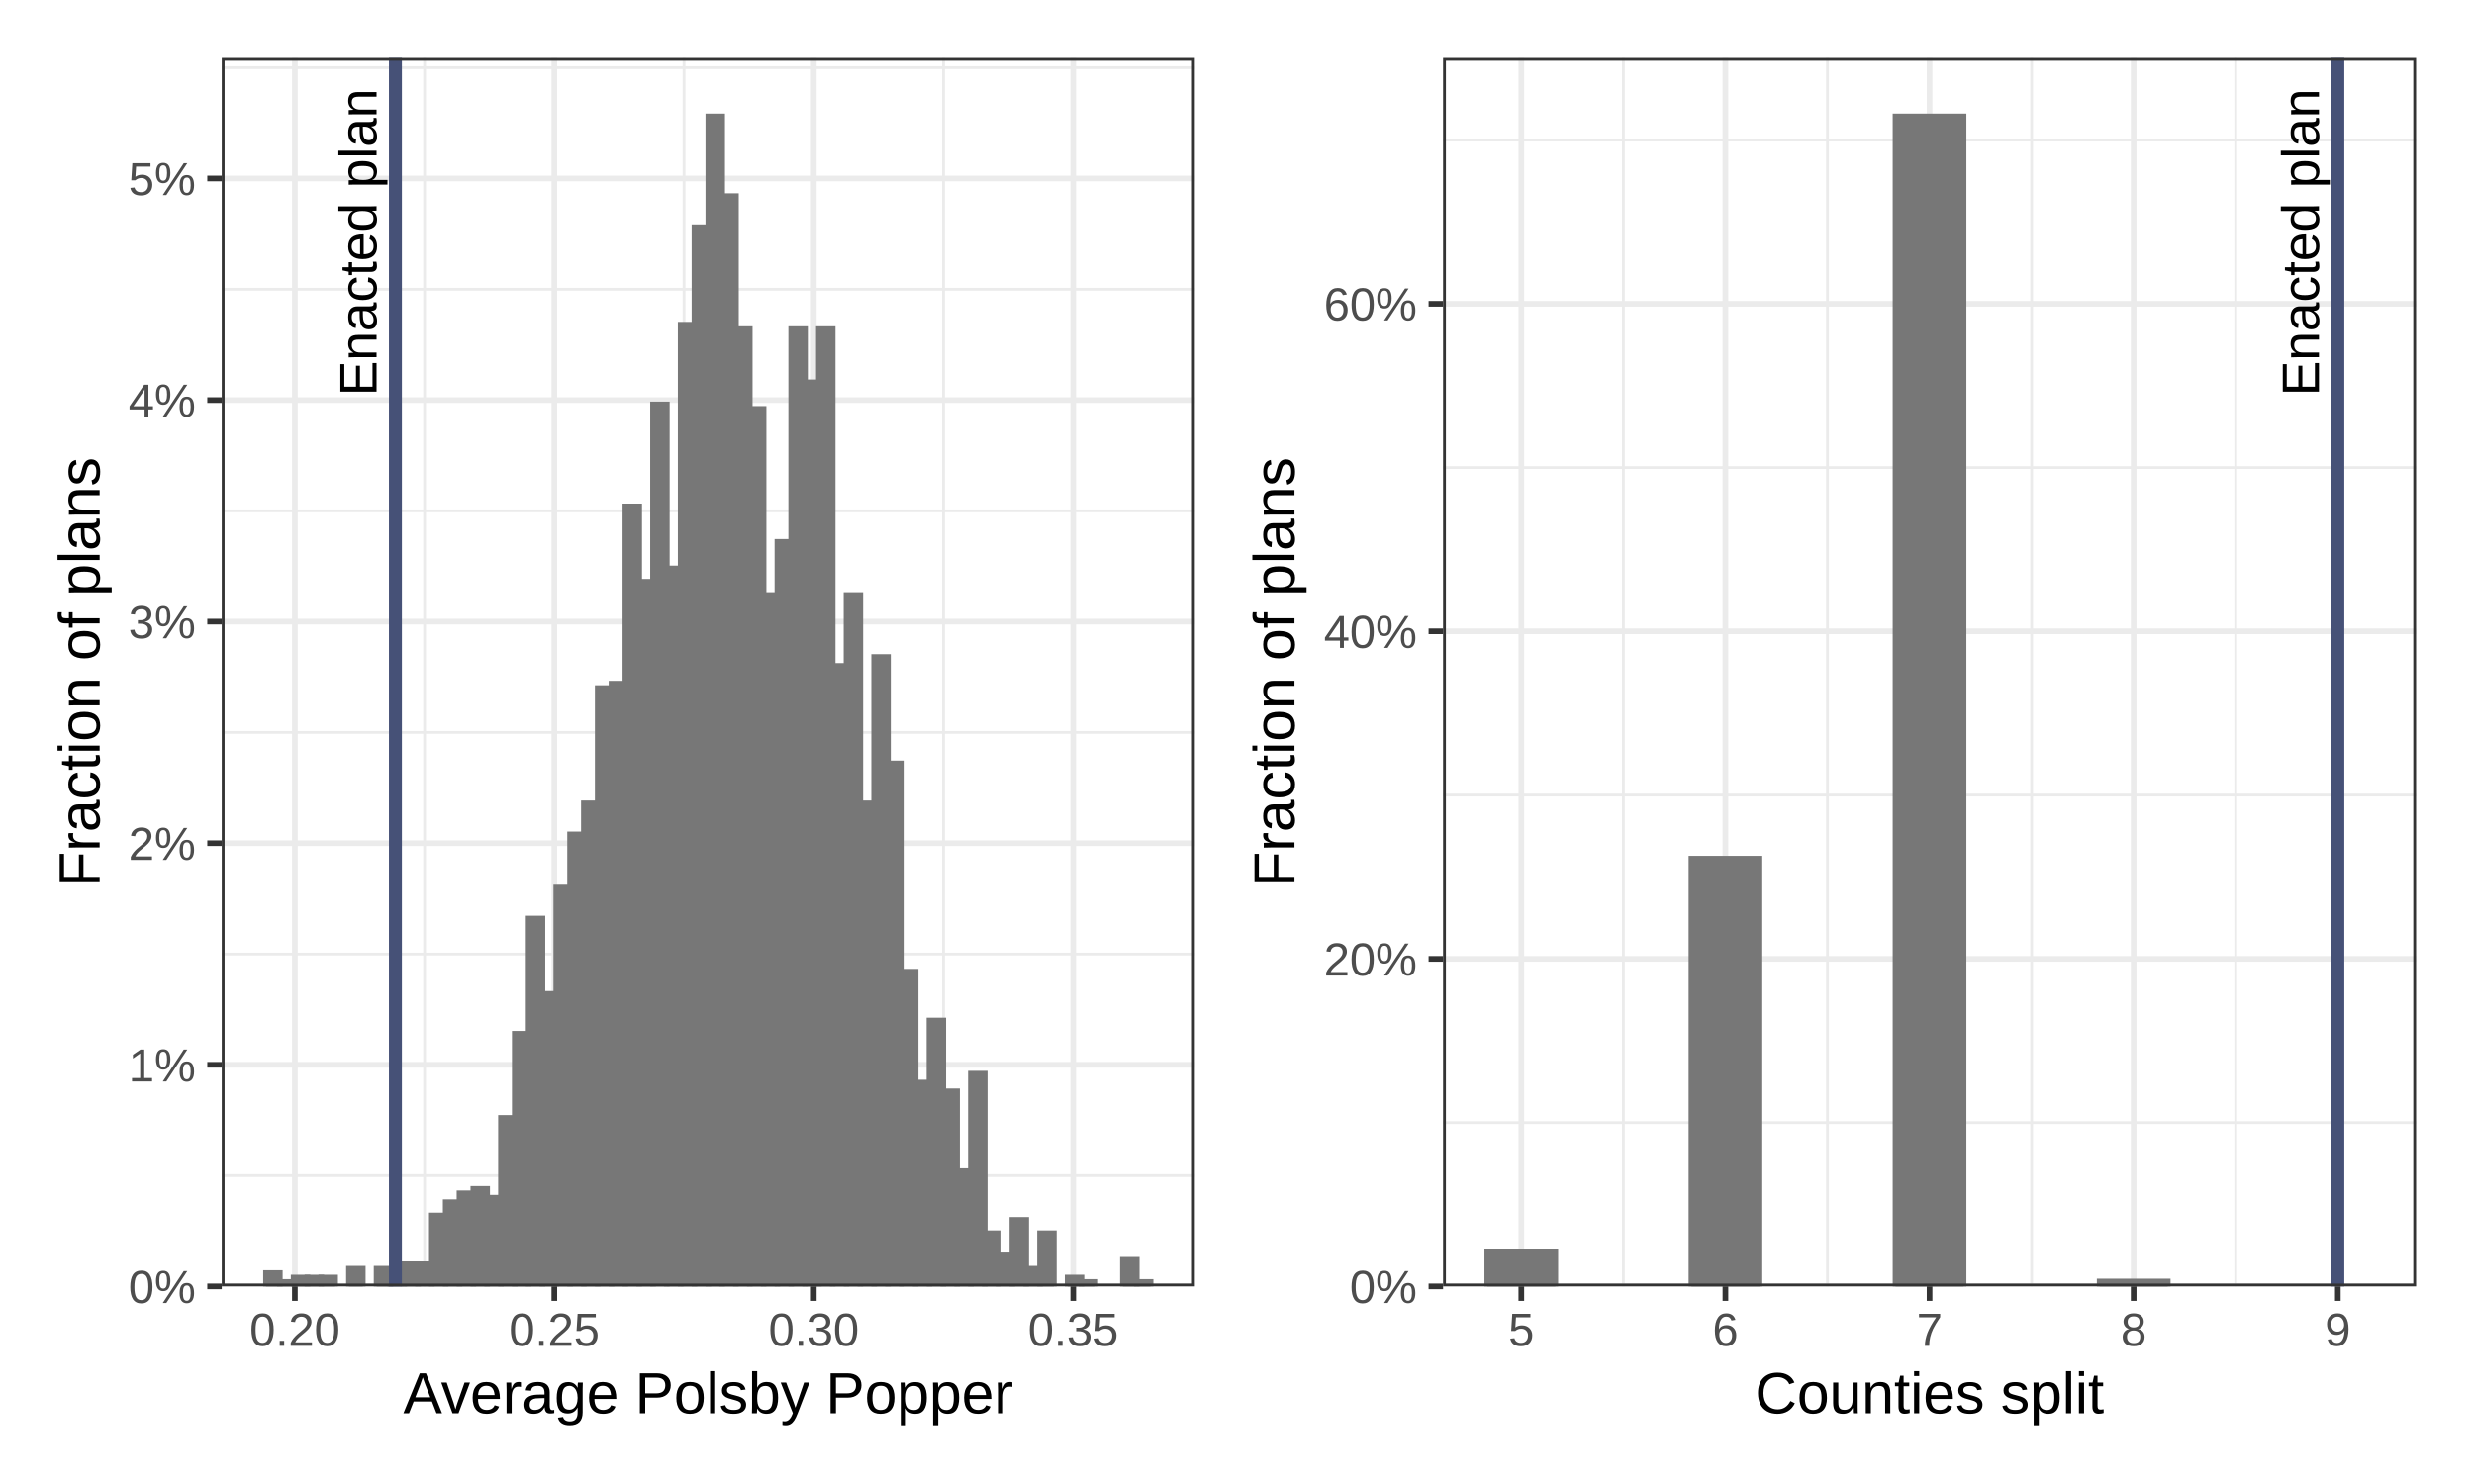
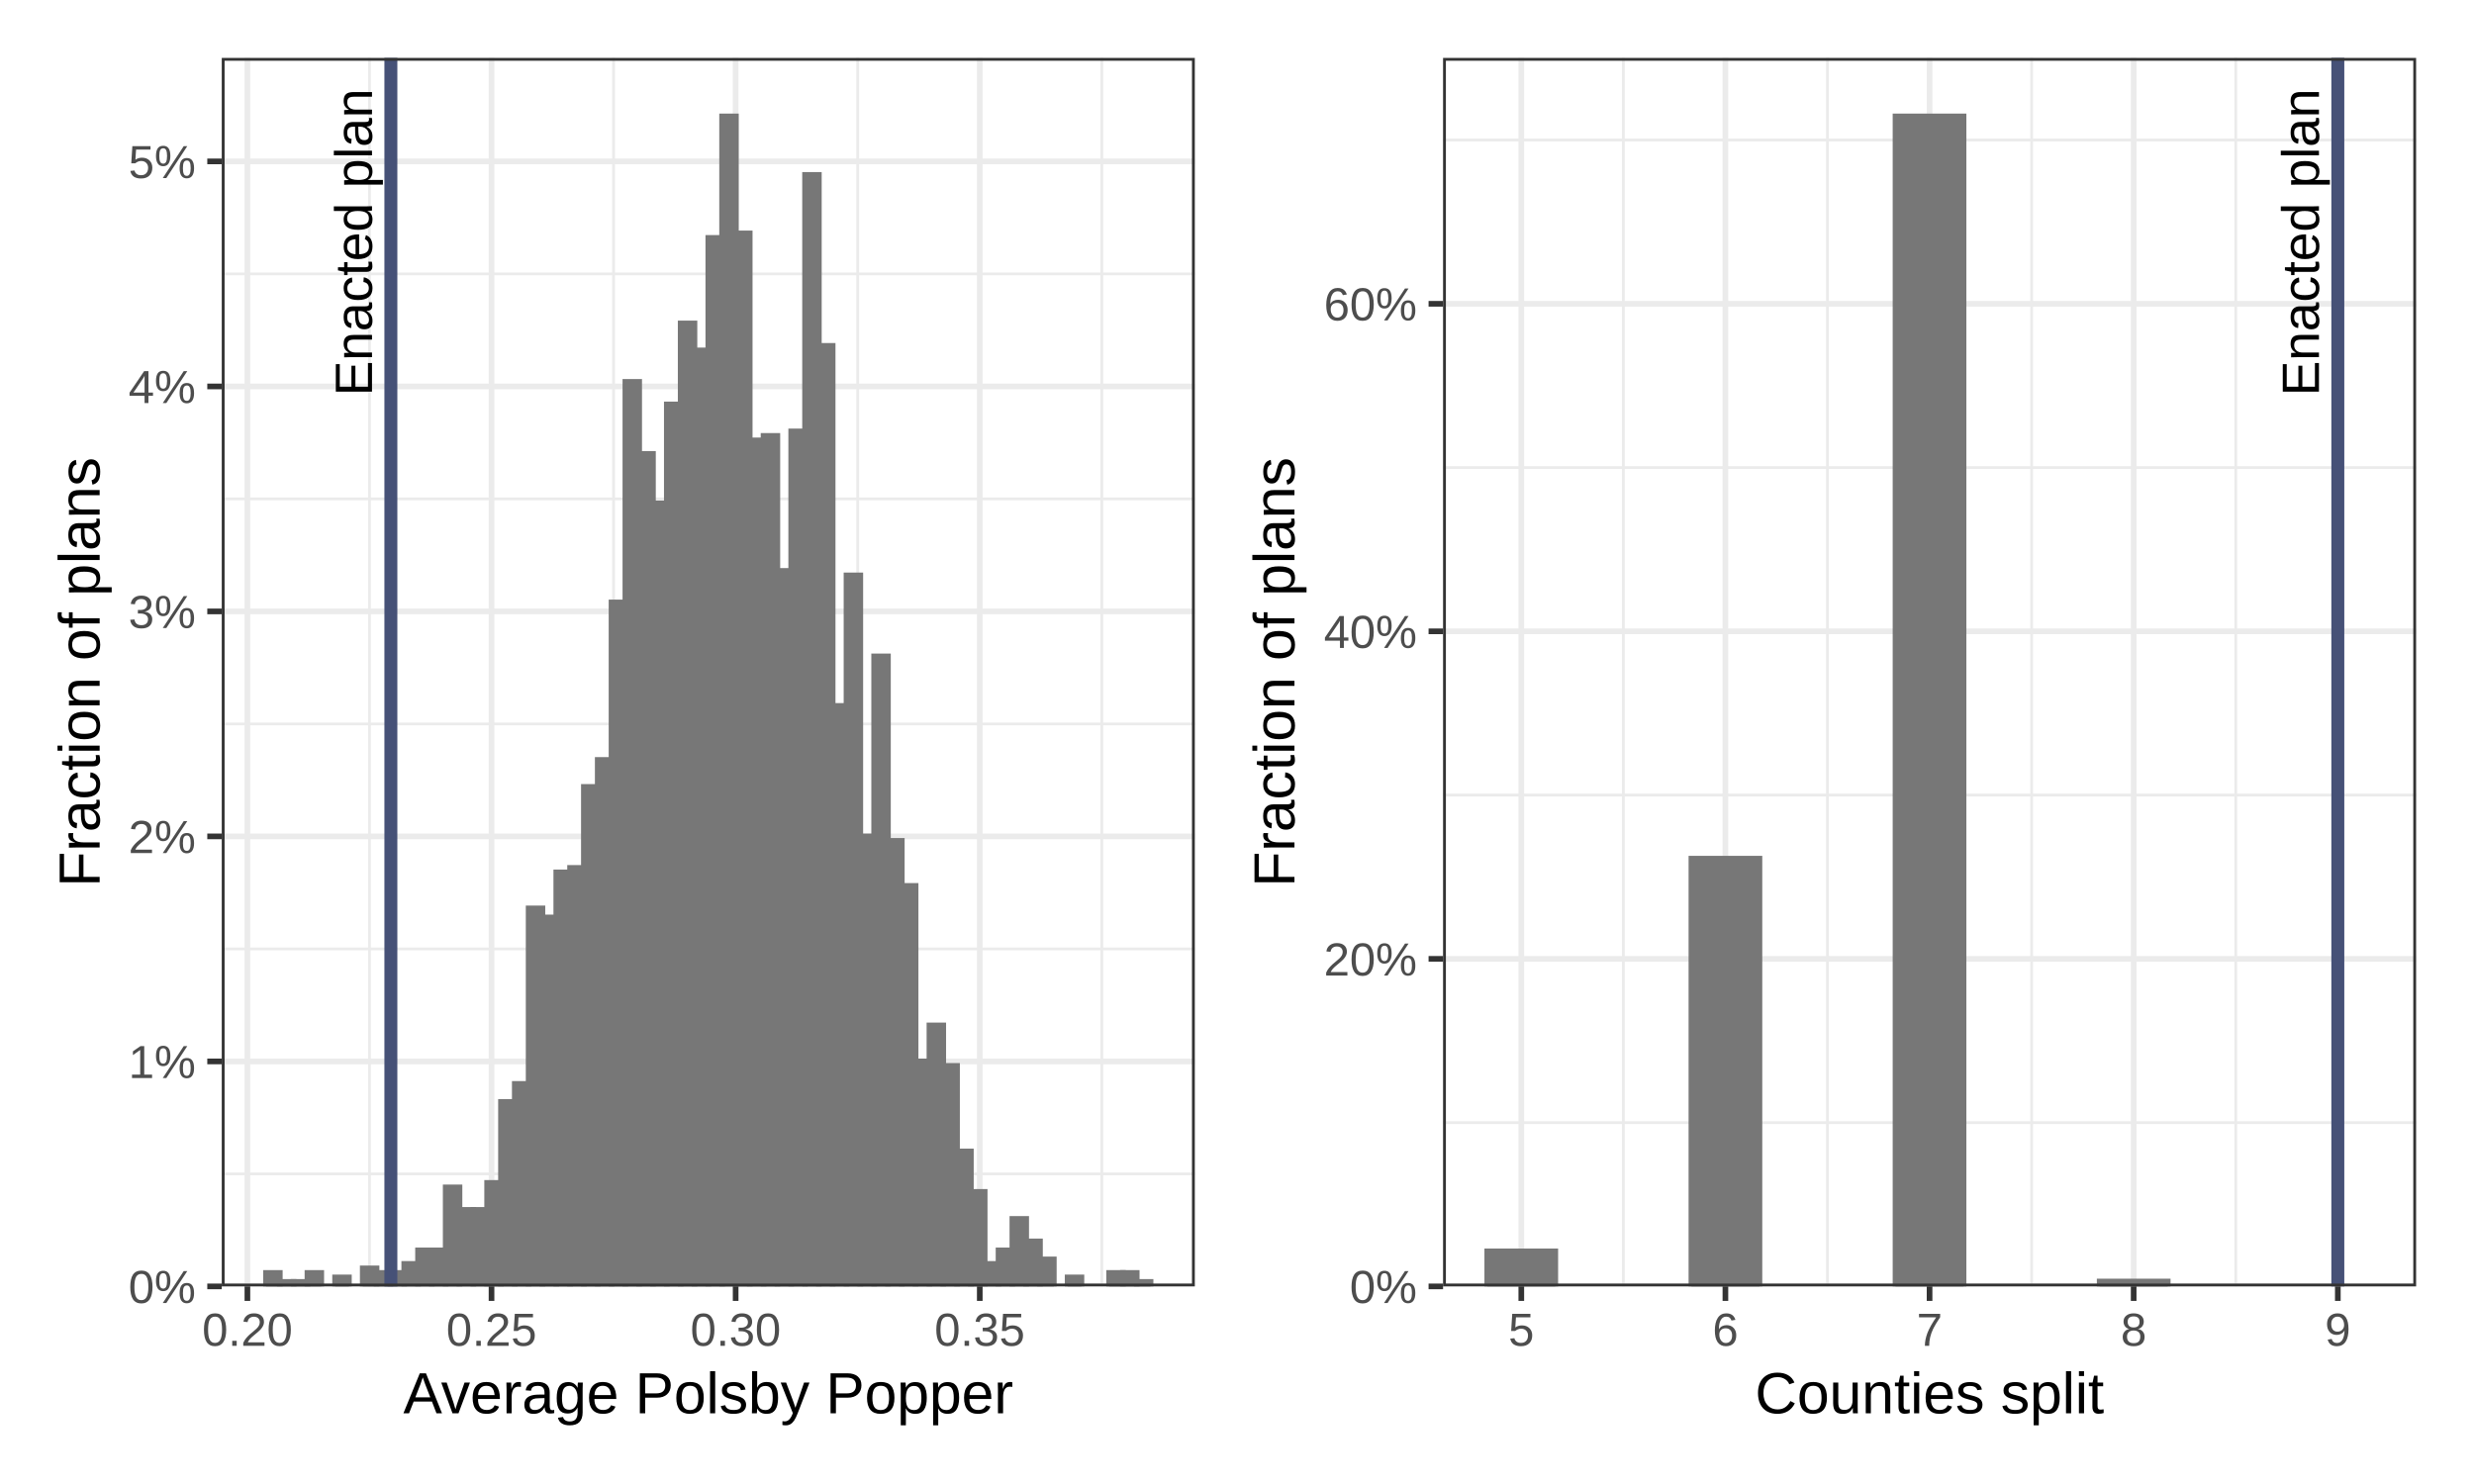
<svg xmlns="http://www.w3.org/2000/svg" class="svglite" width="468.00pt" height="280.80pt" viewBox="0 0 468.00 280.80">
  <defs>
    <style type="text/css">
    .svglite line, .svglite polyline, .svglite polygon, .svglite path, .svglite rect, .svglite circle {
      fill: none;
      stroke: #000000;
      stroke-linecap: round;
      stroke-linejoin: round;
      stroke-miterlimit: 10.00;
    }
  </style>
  </defs>
  <rect width="100%" height="100%" style="stroke: none; fill: #FFFFFF;" />
  <defs>
    <clipPath id="cpMC4wMHw0NjguMDB8MC4wMHwyODAuODA=">
      <rect x="0.00" y="0.00" width="468.00" height="280.80" />
    </clipPath>
  </defs>
  <g clip-path="url(#cpMC4wMHw0NjguMDB8MC4wMHwyODAuODA=)">
    <rect x="0" y="0" width="468.00" height="280.80" style="stroke-width: 1.07; stroke: #FFFFFF; fill: #FFFFFF;" />
  </g>
  <defs>
    <clipPath id="cpNS40OHwyMzEuNTB8NS40OHwyNzUuMzI=">
      <rect x="5.48" y="5.48" width="226.02" height="269.84" />
    </clipPath>
  </defs>
  <g clip-path="url(#cpNS40OHwyMzEuNTB8NS40OHwyNzUuMzI=)">
    <rect x="5.48" y="5.48" width="226.02" height="269.84" style="stroke-width: 1.07; stroke: #FFFFFF; fill: #FFFFFF;" />
  </g>
  <g clip-path="url(#cpMC4wMHw0NjguMDB8MC4wMHwyODAuODA=)">
</g>
  <defs>
    <clipPath id="cpNDEuOTV8MjI2LjAyfDEwLjk2fDI0My40MQ==">
      <rect x="41.95" y="10.96" width="184.07" height="232.45" />
    </clipPath>
  </defs>
  <g clip-path="url(#cpNDEuOTV8MjI2LjAyfDEwLjk2fDI0My40MQ==)">
    <rect x="41.95" y="10.96" width="184.07" height="232.45" style="stroke-width: 1.07; stroke: none; fill: #FFFFFF;" />
-     <polyline points="41.95,222.45 226.02,222.45 " style="stroke-width: 0.53; stroke: #EBEBEB; stroke-linecap: butt;" />
-     <polyline points="41.95,180.52 226.02,180.52 " style="stroke-width: 0.53; stroke: #EBEBEB; stroke-linecap: butt;" />
-     <polyline points="41.95,138.59 226.02,138.59 " style="stroke-width: 0.53; stroke: #EBEBEB; stroke-linecap: butt;" />
-     <polyline points="41.95,96.66 226.02,96.66 " style="stroke-width: 0.53; stroke: #EBEBEB; stroke-linecap: butt;" />
-     <polyline points="41.95,54.73 226.02,54.73 " style="stroke-width: 0.53; stroke: #EBEBEB; stroke-linecap: butt;" />
-     <polyline points="41.95,12.80 226.02,12.80 " style="stroke-width: 0.53; stroke: #EBEBEB; stroke-linecap: butt;" />
-     <polyline points="80.32,243.41 80.32,10.96 " style="stroke-width: 0.53; stroke: #EBEBEB; stroke-linecap: butt;" />
-     <polyline points="129.40,243.41 129.40,10.96 " style="stroke-width: 0.53; stroke: #EBEBEB; stroke-linecap: butt;" />
-     <polyline points="178.48,243.41 178.48,10.96 " style="stroke-width: 0.53; stroke: #EBEBEB; stroke-linecap: butt;" />
+     <polyline points="41.95,222.12 226.02,222.12 " style="stroke-width: 0.53; stroke: #EBEBEB; stroke-linecap: butt;" />
+     <polyline points="41.95,179.55 226.02,179.55 " style="stroke-width: 0.53; stroke: #EBEBEB; stroke-linecap: butt;" />
+     <polyline points="41.95,136.98 226.02,136.98 " style="stroke-width: 0.53; stroke: #EBEBEB; stroke-linecap: butt;" />
+     <polyline points="41.95,94.40 226.02,94.40 " style="stroke-width: 0.53; stroke: #EBEBEB; stroke-linecap: butt;" />
+     <polyline points="41.95,51.83 226.02,51.83 " style="stroke-width: 0.53; stroke: #EBEBEB; stroke-linecap: butt;" />
+     <polyline points="69.89,243.41 69.89,10.96 " style="stroke-width: 0.53; stroke: #EBEBEB; stroke-linecap: butt;" />
+     <polyline points="116.07,243.41 116.07,10.96 " style="stroke-width: 0.53; stroke: #EBEBEB; stroke-linecap: butt;" />
+     <polyline points="162.25,243.41 162.25,10.96 " style="stroke-width: 0.53; stroke: #EBEBEB; stroke-linecap: butt;" />
+     <polyline points="208.43,243.41 208.43,10.96 " style="stroke-width: 0.53; stroke: #EBEBEB; stroke-linecap: butt;" />
    <polyline points="41.95,243.41 226.02,243.41 " style="stroke-width: 1.07; stroke: #EBEBEB; stroke-linecap: butt;" />
-     <polyline points="41.95,201.48 226.02,201.48 " style="stroke-width: 1.07; stroke: #EBEBEB; stroke-linecap: butt;" />
-     <polyline points="41.95,159.55 226.02,159.55 " style="stroke-width: 1.07; stroke: #EBEBEB; stroke-linecap: butt;" />
-     <polyline points="41.95,117.62 226.02,117.62 " style="stroke-width: 1.07; stroke: #EBEBEB; stroke-linecap: butt;" />
-     <polyline points="41.95,75.70 226.02,75.70 " style="stroke-width: 1.07; stroke: #EBEBEB; stroke-linecap: butt;" />
-     <polyline points="41.95,33.77 226.02,33.77 " style="stroke-width: 1.07; stroke: #EBEBEB; stroke-linecap: butt;" />
-     <polyline points="55.78,243.41 55.78,10.96 " style="stroke-width: 1.07; stroke: #EBEBEB; stroke-linecap: butt;" />
-     <polyline points="104.86,243.41 104.86,10.96 " style="stroke-width: 1.07; stroke: #EBEBEB; stroke-linecap: butt;" />
-     <polyline points="153.94,243.41 153.94,10.96 " style="stroke-width: 1.07; stroke: #EBEBEB; stroke-linecap: butt;" />
-     <polyline points="203.02,243.41 203.02,10.96 " style="stroke-width: 1.07; stroke: #EBEBEB; stroke-linecap: butt;" />
-     <rect x="50.32" y="240.89" width="2.61" height="2.52" style="stroke-width: 1.07; stroke: #777777; stroke-linecap: square; stroke-linejoin: miter; fill: #777777;" />
-     <rect x="52.93" y="242.57" width="2.61" height="0.84" style="stroke-width: 1.07; stroke: #777777; stroke-linecap: square; stroke-linejoin: miter; fill: #777777;" />
-     <rect x="55.55" y="241.73" width="2.61" height="1.68" style="stroke-width: 1.07; stroke: #777777; stroke-linecap: square; stroke-linejoin: miter; fill: #777777;" />
-     <rect x="58.16" y="241.73" width="2.61" height="1.68" style="stroke-width: 1.07; stroke: #777777; stroke-linecap: square; stroke-linejoin: miter; fill: #777777;" />
-     <rect x="60.78" y="241.73" width="2.61" height="1.68" style="stroke-width: 1.07; stroke: #777777; stroke-linecap: square; stroke-linejoin: miter; fill: #777777;" />
-     <rect x="63.39" y="243.41" width="2.61" height="0.00" style="stroke-width: 1.07; stroke: #777777; stroke-linecap: square; stroke-linejoin: miter; fill: #777777;" />
-     <rect x="66.01" y="240.06" width="2.61" height="3.35" style="stroke-width: 1.07; stroke: #777777; stroke-linecap: square; stroke-linejoin: miter; fill: #777777;" />
-     <rect x="68.62" y="243.41" width="2.61" height="0.00" style="stroke-width: 1.07; stroke: #777777; stroke-linecap: square; stroke-linejoin: miter; fill: #777777;" />
-     <rect x="71.24" y="240.06" width="2.61" height="3.35" style="stroke-width: 1.07; stroke: #777777; stroke-linecap: square; stroke-linejoin: miter; fill: #777777;" />
-     <rect x="73.85" y="241.73" width="2.61" height="1.68" style="stroke-width: 1.07; stroke: #777777; stroke-linecap: square; stroke-linejoin: miter; fill: #777777;" />
-     <rect x="76.47" y="239.22" width="2.61" height="4.19" style="stroke-width: 1.07; stroke: #777777; stroke-linecap: square; stroke-linejoin: miter; fill: #777777;" />
-     <rect x="79.08" y="239.22" width="2.61" height="4.19" style="stroke-width: 1.07; stroke: #777777; stroke-linecap: square; stroke-linejoin: miter; fill: #777777;" />
-     <rect x="81.69" y="229.99" width="2.61" height="13.42" style="stroke-width: 1.07; stroke: #777777; stroke-linecap: square; stroke-linejoin: miter; fill: #777777;" />
-     <rect x="84.31" y="227.48" width="2.61" height="15.93" style="stroke-width: 1.07; stroke: #777777; stroke-linecap: square; stroke-linejoin: miter; fill: #777777;" />
-     <rect x="86.92" y="225.80" width="2.61" height="17.61" style="stroke-width: 1.07; stroke: #777777; stroke-linecap: square; stroke-linejoin: miter; fill: #777777;" />
-     <rect x="89.54" y="224.96" width="2.61" height="18.45" style="stroke-width: 1.07; stroke: #777777; stroke-linecap: square; stroke-linejoin: miter; fill: #777777;" />
-     <rect x="92.15" y="226.64" width="2.61" height="16.77" style="stroke-width: 1.07; stroke: #777777; stroke-linecap: square; stroke-linejoin: miter; fill: #777777;" />
-     <rect x="94.77" y="211.54" width="2.61" height="31.87" style="stroke-width: 1.07; stroke: #777777; stroke-linecap: square; stroke-linejoin: miter; fill: #777777;" />
-     <rect x="97.38" y="195.61" width="2.61" height="47.80" style="stroke-width: 1.07; stroke: #777777; stroke-linecap: square; stroke-linejoin: miter; fill: #777777;" />
-     <rect x="100.00" y="173.81" width="2.61" height="69.60" style="stroke-width: 1.07; stroke: #777777; stroke-linecap: square; stroke-linejoin: miter; fill: #777777;" />
-     <rect x="102.61" y="188.06" width="2.61" height="55.35" style="stroke-width: 1.07; stroke: #777777; stroke-linecap: square; stroke-linejoin: miter; fill: #777777;" />
-     <rect x="105.23" y="167.94" width="2.61" height="75.47" style="stroke-width: 1.07; stroke: #777777; stroke-linecap: square; stroke-linejoin: miter; fill: #777777;" />
-     <rect x="107.84" y="157.88" width="2.61" height="85.53" style="stroke-width: 1.07; stroke: #777777; stroke-linecap: square; stroke-linejoin: miter; fill: #777777;" />
-     <rect x="110.45" y="152.01" width="2.61" height="91.40" style="stroke-width: 1.07; stroke: #777777; stroke-linecap: square; stroke-linejoin: miter; fill: #777777;" />
-     <rect x="113.07" y="130.20" width="2.61" height="113.21" style="stroke-width: 1.07; stroke: #777777; stroke-linecap: square; stroke-linejoin: miter; fill: #777777;" />
-     <rect x="115.68" y="129.36" width="2.61" height="114.05" style="stroke-width: 1.07; stroke: #777777; stroke-linecap: square; stroke-linejoin: miter; fill: #777777;" />
-     <rect x="118.30" y="95.82" width="2.61" height="147.59" style="stroke-width: 1.07; stroke: #777777; stroke-linecap: square; stroke-linejoin: miter; fill: #777777;" />
-     <rect x="120.91" y="110.08" width="2.61" height="133.33" style="stroke-width: 1.07; stroke: #777777; stroke-linecap: square; stroke-linejoin: miter; fill: #777777;" />
-     <rect x="123.53" y="76.53" width="2.61" height="166.87" style="stroke-width: 1.07; stroke: #777777; stroke-linecap: square; stroke-linejoin: miter; fill: #777777;" />
-     <rect x="126.14" y="107.56" width="2.61" height="135.85" style="stroke-width: 1.07; stroke: #777777; stroke-linecap: square; stroke-linejoin: miter; fill: #777777;" />
-     <rect x="128.76" y="61.44" width="2.61" height="181.97" style="stroke-width: 1.07; stroke: #777777; stroke-linecap: square; stroke-linejoin: miter; fill: #777777;" />
-     <rect x="131.37" y="42.99" width="2.61" height="200.42" style="stroke-width: 1.07; stroke: #777777; stroke-linecap: square; stroke-linejoin: miter; fill: #777777;" />
-     <rect x="133.99" y="22.03" width="2.61" height="221.38" style="stroke-width: 1.07; stroke: #777777; stroke-linecap: square; stroke-linejoin: miter; fill: #777777;" />
-     <rect x="136.60" y="37.12" width="2.61" height="206.29" style="stroke-width: 1.07; stroke: #777777; stroke-linecap: square; stroke-linejoin: miter; fill: #777777;" />
-     <rect x="139.21" y="62.28" width="2.61" height="181.13" style="stroke-width: 1.07; stroke: #777777; stroke-linecap: square; stroke-linejoin: miter; fill: #777777;" />
-     <rect x="141.83" y="77.37" width="2.61" height="166.04" style="stroke-width: 1.07; stroke: #777777; stroke-linecap: square; stroke-linejoin: miter; fill: #777777;" />
-     <rect x="144.44" y="112.59" width="2.61" height="130.82" style="stroke-width: 1.07; stroke: #777777; stroke-linecap: square; stroke-linejoin: miter; fill: #777777;" />
-     <rect x="147.06" y="102.53" width="2.61" height="140.88" style="stroke-width: 1.07; stroke: #777777; stroke-linecap: square; stroke-linejoin: miter; fill: #777777;" />
-     <rect x="149.67" y="62.28" width="2.61" height="181.13" style="stroke-width: 1.07; stroke: #777777; stroke-linecap: square; stroke-linejoin: miter; fill: #777777;" />
-     <rect x="152.29" y="72.34" width="2.61" height="171.07" style="stroke-width: 1.07; stroke: #777777; stroke-linecap: square; stroke-linejoin: miter; fill: #777777;" />
-     <rect x="154.90" y="62.28" width="2.61" height="181.13" style="stroke-width: 1.07; stroke: #777777; stroke-linecap: square; stroke-linejoin: miter; fill: #777777;" />
-     <rect x="157.52" y="126.01" width="2.61" height="117.40" style="stroke-width: 1.07; stroke: #777777; stroke-linecap: square; stroke-linejoin: miter; fill: #777777;" />
-     <rect x="160.13" y="112.59" width="2.61" height="130.82" style="stroke-width: 1.07; stroke: #777777; stroke-linecap: square; stroke-linejoin: miter; fill: #777777;" />
-     <rect x="162.75" y="152.01" width="2.61" height="91.40" style="stroke-width: 1.07; stroke: #777777; stroke-linecap: square; stroke-linejoin: miter; fill: #777777;" />
-     <rect x="165.36" y="124.33" width="2.61" height="119.08" style="stroke-width: 1.07; stroke: #777777; stroke-linecap: square; stroke-linejoin: miter; fill: #777777;" />
-     <rect x="167.98" y="144.46" width="2.61" height="98.95" style="stroke-width: 1.07; stroke: #777777; stroke-linecap: square; stroke-linejoin: miter; fill: #777777;" />
-     <rect x="170.59" y="183.87" width="2.61" height="59.54" style="stroke-width: 1.07; stroke: #777777; stroke-linecap: square; stroke-linejoin: miter; fill: #777777;" />
-     <rect x="173.20" y="204.84" width="2.61" height="38.57" style="stroke-width: 1.07; stroke: #777777; stroke-linecap: square; stroke-linejoin: miter; fill: #777777;" />
-     <rect x="175.82" y="193.10" width="2.61" height="50.31" style="stroke-width: 1.07; stroke: #777777; stroke-linecap: square; stroke-linejoin: miter; fill: #777777;" />
-     <rect x="178.43" y="206.51" width="2.61" height="36.90" style="stroke-width: 1.07; stroke: #777777; stroke-linecap: square; stroke-linejoin: miter; fill: #777777;" />
-     <rect x="181.05" y="221.61" width="2.61" height="21.80" style="stroke-width: 1.07; stroke: #777777; stroke-linecap: square; stroke-linejoin: miter; fill: #777777;" />
-     <rect x="183.66" y="203.16" width="2.61" height="40.25" style="stroke-width: 1.07; stroke: #777777; stroke-linecap: square; stroke-linejoin: miter; fill: #777777;" />
-     <rect x="186.28" y="233.35" width="2.61" height="10.06" style="stroke-width: 1.07; stroke: #777777; stroke-linecap: square; stroke-linejoin: miter; fill: #777777;" />
-     <rect x="188.89" y="237.54" width="2.61" height="5.87" style="stroke-width: 1.07; stroke: #777777; stroke-linecap: square; stroke-linejoin: miter; fill: #777777;" />
-     <rect x="191.51" y="230.83" width="2.61" height="12.58" style="stroke-width: 1.07; stroke: #777777; stroke-linecap: square; stroke-linejoin: miter; fill: #777777;" />
-     <rect x="194.12" y="240.06" width="2.61" height="3.35" style="stroke-width: 1.07; stroke: #777777; stroke-linecap: square; stroke-linejoin: miter; fill: #777777;" />
-     <rect x="196.74" y="233.35" width="2.61" height="10.06" style="stroke-width: 1.07; stroke: #777777; stroke-linecap: square; stroke-linejoin: miter; fill: #777777;" />
+     <polyline points="41.95,200.84 226.02,200.84 " style="stroke-width: 1.07; stroke: #EBEBEB; stroke-linecap: butt;" />
+     <polyline points="41.95,158.26 226.02,158.26 " style="stroke-width: 1.07; stroke: #EBEBEB; stroke-linecap: butt;" />
+     <polyline points="41.95,115.69 226.02,115.69 " style="stroke-width: 1.07; stroke: #EBEBEB; stroke-linecap: butt;" />
+     <polyline points="41.95,73.12 226.02,73.12 " style="stroke-width: 1.07; stroke: #EBEBEB; stroke-linecap: butt;" />
+     <polyline points="41.95,30.54 226.02,30.54 " style="stroke-width: 1.07; stroke: #EBEBEB; stroke-linecap: butt;" />
+     <polyline points="46.80,243.41 46.80,10.96 " style="stroke-width: 1.07; stroke: #EBEBEB; stroke-linecap: butt;" />
+     <polyline points="92.98,243.41 92.98,10.96 " style="stroke-width: 1.07; stroke: #EBEBEB; stroke-linecap: butt;" />
+     <polyline points="139.16,243.41 139.16,10.96 " style="stroke-width: 1.07; stroke: #EBEBEB; stroke-linecap: butt;" />
+     <polyline points="185.34,243.41 185.34,10.96 " style="stroke-width: 1.07; stroke: #EBEBEB; stroke-linecap: butt;" />
+     <rect x="50.32" y="240.86" width="2.61" height="2.55" style="stroke-width: 1.07; stroke: #777777; stroke-linecap: square; stroke-linejoin: miter; fill: #777777;" />
+     <rect x="52.93" y="242.56" width="2.61" height="0.85" style="stroke-width: 1.07; stroke: #777777; stroke-linecap: square; stroke-linejoin: miter; fill: #777777;" />
+     <rect x="55.55" y="242.56" width="2.61" height="0.85" style="stroke-width: 1.07; stroke: #777777; stroke-linecap: square; stroke-linejoin: miter; fill: #777777;" />
+     <rect x="58.16" y="240.86" width="2.61" height="2.55" style="stroke-width: 1.07; stroke: #777777; stroke-linecap: square; stroke-linejoin: miter; fill: #777777;" />
+     <rect x="60.78" y="243.41" width="2.61" height="0.00" style="stroke-width: 1.07; stroke: #777777; stroke-linecap: square; stroke-linejoin: miter; fill: #777777;" />
+     <rect x="63.39" y="241.71" width="2.61" height="1.70" style="stroke-width: 1.07; stroke: #777777; stroke-linecap: square; stroke-linejoin: miter; fill: #777777;" />
+     <rect x="66.01" y="243.41" width="2.61" height="0.00" style="stroke-width: 1.07; stroke: #777777; stroke-linecap: square; stroke-linejoin: miter; fill: #777777;" />
+     <rect x="68.62" y="240.00" width="2.61" height="3.41" style="stroke-width: 1.07; stroke: #777777; stroke-linecap: square; stroke-linejoin: miter; fill: #777777;" />
+     <rect x="71.24" y="240.86" width="2.61" height="2.55" style="stroke-width: 1.07; stroke: #777777; stroke-linecap: square; stroke-linejoin: miter; fill: #777777;" />
+     <rect x="73.85" y="240.86" width="2.61" height="2.55" style="stroke-width: 1.07; stroke: #777777; stroke-linecap: square; stroke-linejoin: miter; fill: #777777;" />
+     <rect x="76.47" y="239.15" width="2.61" height="4.26" style="stroke-width: 1.07; stroke: #777777; stroke-linecap: square; stroke-linejoin: miter; fill: #777777;" />
+     <rect x="79.08" y="236.60" width="2.61" height="6.81" style="stroke-width: 1.07; stroke: #777777; stroke-linecap: square; stroke-linejoin: miter; fill: #777777;" />
+     <rect x="81.69" y="236.60" width="2.61" height="6.81" style="stroke-width: 1.07; stroke: #777777; stroke-linecap: square; stroke-linejoin: miter; fill: #777777;" />
+     <rect x="84.31" y="224.68" width="2.61" height="18.73" style="stroke-width: 1.07; stroke: #777777; stroke-linecap: square; stroke-linejoin: miter; fill: #777777;" />
+     <rect x="86.92" y="228.93" width="2.61" height="14.47" style="stroke-width: 1.07; stroke: #777777; stroke-linecap: square; stroke-linejoin: miter; fill: #777777;" />
+     <rect x="89.54" y="228.93" width="2.61" height="14.47" style="stroke-width: 1.07; stroke: #777777; stroke-linecap: square; stroke-linejoin: miter; fill: #777777;" />
+     <rect x="92.15" y="223.83" width="2.61" height="19.58" style="stroke-width: 1.07; stroke: #777777; stroke-linecap: square; stroke-linejoin: miter; fill: #777777;" />
+     <rect x="94.77" y="208.50" width="2.61" height="34.91" style="stroke-width: 1.07; stroke: #777777; stroke-linecap: square; stroke-linejoin: miter; fill: #777777;" />
+     <rect x="97.38" y="205.09" width="2.61" height="38.32" style="stroke-width: 1.07; stroke: #777777; stroke-linecap: square; stroke-linejoin: miter; fill: #777777;" />
+     <rect x="100.00" y="171.89" width="2.61" height="71.52" style="stroke-width: 1.07; stroke: #777777; stroke-linecap: square; stroke-linejoin: miter; fill: #777777;" />
+     <rect x="102.61" y="173.59" width="2.61" height="69.82" style="stroke-width: 1.07; stroke: #777777; stroke-linecap: square; stroke-linejoin: miter; fill: #777777;" />
+     <rect x="105.23" y="165.07" width="2.61" height="78.34" style="stroke-width: 1.07; stroke: #777777; stroke-linecap: square; stroke-linejoin: miter; fill: #777777;" />
+     <rect x="107.84" y="164.22" width="2.61" height="79.19" style="stroke-width: 1.07; stroke: #777777; stroke-linecap: square; stroke-linejoin: miter; fill: #777777;" />
+     <rect x="110.45" y="148.90" width="2.61" height="94.51" style="stroke-width: 1.07; stroke: #777777; stroke-linecap: square; stroke-linejoin: miter; fill: #777777;" />
+     <rect x="113.07" y="143.79" width="2.61" height="99.62" style="stroke-width: 1.07; stroke: #777777; stroke-linecap: square; stroke-linejoin: miter; fill: #777777;" />
+     <rect x="115.68" y="113.99" width="2.61" height="129.42" style="stroke-width: 1.07; stroke: #777777; stroke-linecap: square; stroke-linejoin: miter; fill: #777777;" />
+     <rect x="118.30" y="72.26" width="2.61" height="171.15" style="stroke-width: 1.07; stroke: #777777; stroke-linecap: square; stroke-linejoin: miter; fill: #777777;" />
+     <rect x="120.91" y="85.89" width="2.61" height="157.52" style="stroke-width: 1.07; stroke: #777777; stroke-linecap: square; stroke-linejoin: miter; fill: #777777;" />
+     <rect x="123.53" y="95.25" width="2.61" height="148.16" style="stroke-width: 1.07; stroke: #777777; stroke-linecap: square; stroke-linejoin: miter; fill: #777777;" />
+     <rect x="126.14" y="76.52" width="2.61" height="166.89" style="stroke-width: 1.07; stroke: #777777; stroke-linecap: square; stroke-linejoin: miter; fill: #777777;" />
+     <rect x="128.76" y="61.20" width="2.61" height="182.21" style="stroke-width: 1.07; stroke: #777777; stroke-linecap: square; stroke-linejoin: miter; fill: #777777;" />
+     <rect x="131.37" y="66.30" width="2.61" height="177.11" style="stroke-width: 1.07; stroke: #777777; stroke-linecap: square; stroke-linejoin: miter; fill: #777777;" />
+     <rect x="133.99" y="45.02" width="2.61" height="198.39" style="stroke-width: 1.07; stroke: #777777; stroke-linecap: square; stroke-linejoin: miter; fill: #777777;" />
+     <rect x="136.60" y="22.03" width="2.61" height="221.38" style="stroke-width: 1.07; stroke: #777777; stroke-linecap: square; stroke-linejoin: miter; fill: #777777;" />
+     <rect x="139.21" y="44.17" width="2.61" height="199.24" style="stroke-width: 1.07; stroke: #777777; stroke-linecap: square; stroke-linejoin: miter; fill: #777777;" />
+     <rect x="141.83" y="83.33" width="2.61" height="160.08" style="stroke-width: 1.07; stroke: #777777; stroke-linecap: square; stroke-linejoin: miter; fill: #777777;" />
+     <rect x="144.44" y="82.48" width="2.61" height="160.93" style="stroke-width: 1.07; stroke: #777777; stroke-linecap: square; stroke-linejoin: miter; fill: #777777;" />
+     <rect x="147.06" y="108.03" width="2.61" height="135.38" style="stroke-width: 1.07; stroke: #777777; stroke-linecap: square; stroke-linejoin: miter; fill: #777777;" />
+     <rect x="149.67" y="81.63" width="2.61" height="161.78" style="stroke-width: 1.07; stroke: #777777; stroke-linecap: square; stroke-linejoin: miter; fill: #777777;" />
+     <rect x="152.29" y="33.10" width="2.61" height="210.31" style="stroke-width: 1.07; stroke: #777777; stroke-linecap: square; stroke-linejoin: miter; fill: #777777;" />
+     <rect x="154.90" y="65.45" width="2.61" height="177.96" style="stroke-width: 1.07; stroke: #777777; stroke-linecap: square; stroke-linejoin: miter; fill: #777777;" />
+     <rect x="157.52" y="133.57" width="2.61" height="109.84" style="stroke-width: 1.07; stroke: #777777; stroke-linecap: square; stroke-linejoin: miter; fill: #777777;" />
+     <rect x="160.13" y="108.88" width="2.61" height="134.53" style="stroke-width: 1.07; stroke: #777777; stroke-linecap: square; stroke-linejoin: miter; fill: #777777;" />
+     <rect x="162.75" y="158.26" width="2.61" height="85.15" style="stroke-width: 1.07; stroke: #777777; stroke-linecap: square; stroke-linejoin: miter; fill: #777777;" />
+     <rect x="165.36" y="124.20" width="2.61" height="119.21" style="stroke-width: 1.07; stroke: #777777; stroke-linecap: square; stroke-linejoin: miter; fill: #777777;" />
+     <rect x="167.98" y="159.11" width="2.61" height="84.30" style="stroke-width: 1.07; stroke: #777777; stroke-linecap: square; stroke-linejoin: miter; fill: #777777;" />
+     <rect x="170.59" y="167.63" width="2.61" height="75.78" style="stroke-width: 1.07; stroke: #777777; stroke-linecap: square; stroke-linejoin: miter; fill: #777777;" />
+     <rect x="173.20" y="200.84" width="2.61" height="42.57" style="stroke-width: 1.07; stroke: #777777; stroke-linecap: square; stroke-linejoin: miter; fill: #777777;" />
+     <rect x="175.82" y="194.02" width="2.61" height="49.39" style="stroke-width: 1.07; stroke: #777777; stroke-linecap: square; stroke-linejoin: miter; fill: #777777;" />
+     <rect x="178.43" y="201.69" width="2.61" height="41.72" style="stroke-width: 1.07; stroke: #777777; stroke-linecap: square; stroke-linejoin: miter; fill: #777777;" />
+     <rect x="181.05" y="217.87" width="2.61" height="25.54" style="stroke-width: 1.07; stroke: #777777; stroke-linecap: square; stroke-linejoin: miter; fill: #777777;" />
+     <rect x="183.66" y="225.53" width="2.61" height="17.88" style="stroke-width: 1.07; stroke: #777777; stroke-linecap: square; stroke-linejoin: miter; fill: #777777;" />
+     <rect x="186.28" y="239.15" width="2.61" height="4.26" style="stroke-width: 1.07; stroke: #777777; stroke-linecap: square; stroke-linejoin: miter; fill: #777777;" />
+     <rect x="188.89" y="236.60" width="2.61" height="6.81" style="stroke-width: 1.07; stroke: #777777; stroke-linecap: square; stroke-linejoin: miter; fill: #777777;" />
+     <rect x="191.51" y="230.64" width="2.61" height="12.77" style="stroke-width: 1.07; stroke: #777777; stroke-linecap: square; stroke-linejoin: miter; fill: #777777;" />
+     <rect x="194.12" y="234.90" width="2.61" height="8.51" style="stroke-width: 1.07; stroke: #777777; stroke-linecap: square; stroke-linejoin: miter; fill: #777777;" />
+     <rect x="196.74" y="238.30" width="2.61" height="5.11" style="stroke-width: 1.07; stroke: #777777; stroke-linecap: square; stroke-linejoin: miter; fill: #777777;" />
    <rect x="199.35" y="243.41" width="2.61" height="0.00" style="stroke-width: 1.07; stroke: #777777; stroke-linecap: square; stroke-linejoin: miter; fill: #777777;" />
-     <rect x="201.96" y="241.73" width="2.61" height="1.68" style="stroke-width: 1.07; stroke: #777777; stroke-linecap: square; stroke-linejoin: miter; fill: #777777;" />
-     <rect x="204.58" y="242.57" width="2.61" height="0.84" style="stroke-width: 1.07; stroke: #777777; stroke-linecap: square; stroke-linejoin: miter; fill: #777777;" />
+     <rect x="201.96" y="241.71" width="2.61" height="1.70" style="stroke-width: 1.07; stroke: #777777; stroke-linecap: square; stroke-linejoin: miter; fill: #777777;" />
+     <rect x="204.58" y="243.41" width="2.61" height="0.00" style="stroke-width: 1.07; stroke: #777777; stroke-linecap: square; stroke-linejoin: miter; fill: #777777;" />
    <rect x="207.19" y="243.41" width="2.61" height="0.00" style="stroke-width: 1.07; stroke: #777777; stroke-linecap: square; stroke-linejoin: miter; fill: #777777;" />
-     <rect x="209.81" y="243.41" width="2.61" height="0.00" style="stroke-width: 1.07; stroke: #777777; stroke-linecap: square; stroke-linejoin: miter; fill: #777777;" />
-     <rect x="212.42" y="238.38" width="2.61" height="5.03" style="stroke-width: 1.07; stroke: #777777; stroke-linecap: square; stroke-linejoin: miter; fill: #777777;" />
-     <rect x="215.04" y="242.57" width="2.61" height="0.84" style="stroke-width: 1.07; stroke: #777777; stroke-linecap: square; stroke-linejoin: miter; fill: #777777;" />
-     <line x1="74.80" y1="243.41" x2="74.80" y2="10.96" style="stroke-width: 2.45; stroke: #465177; stroke-linecap: butt;" />
-     <text transform="translate(71.23,16.77) rotate(-90)" text-anchor="end" style="font-size: 9.96px; font-family: Arial;" textLength="58.11px" lengthAdjust="spacingAndGlyphs">Enacted plan</text>
+     <rect x="209.81" y="240.86" width="2.61" height="2.55" style="stroke-width: 1.07; stroke: #777777; stroke-linecap: square; stroke-linejoin: miter; fill: #777777;" />
+     <rect x="212.42" y="240.86" width="2.61" height="2.55" style="stroke-width: 1.07; stroke: #777777; stroke-linecap: square; stroke-linejoin: miter; fill: #777777;" />
+     <rect x="215.04" y="242.56" width="2.61" height="0.85" style="stroke-width: 1.07; stroke: #777777; stroke-linecap: square; stroke-linejoin: miter; fill: #777777;" />
+     <line x1="73.94" y1="243.41" x2="73.94" y2="10.96" style="stroke-width: 2.45; stroke: #465177; stroke-linecap: butt;" />
+     <text transform="translate(70.37,16.77) rotate(-90)" text-anchor="end" style="font-size: 9.96px; font-family: Arial;" textLength="58.11px" lengthAdjust="spacingAndGlyphs">Enacted plan</text>
    <rect x="41.95" y="10.96" width="184.07" height="232.45" style="stroke-width: 1.07; stroke: #333333;" />
  </g>
  <g clip-path="url(#cpMC4wMHw0NjguMDB8MC4wMHwyODAuODA=)">
    <text x="37.02" y="246.56" text-anchor="end" style="font-size: 8.80px; fill: #4D4D4D; font-family: Arial;" textLength="12.72px" lengthAdjust="spacingAndGlyphs">0%</text>
-     <text x="37.02" y="204.64" text-anchor="end" style="font-size: 8.80px; fill: #4D4D4D; font-family: Arial;" textLength="12.72px" lengthAdjust="spacingAndGlyphs">1%</text>
-     <text x="37.02" y="162.71" text-anchor="end" style="font-size: 8.80px; fill: #4D4D4D; font-family: Arial;" textLength="12.72px" lengthAdjust="spacingAndGlyphs">2%</text>
-     <text x="37.02" y="120.78" text-anchor="end" style="font-size: 8.80px; fill: #4D4D4D; font-family: Arial;" textLength="12.72px" lengthAdjust="spacingAndGlyphs">3%</text>
-     <text x="37.02" y="78.85" text-anchor="end" style="font-size: 8.80px; fill: #4D4D4D; font-family: Arial;" textLength="12.72px" lengthAdjust="spacingAndGlyphs">4%</text>
-     <text x="37.02" y="36.92" text-anchor="end" style="font-size: 8.80px; fill: #4D4D4D; font-family: Arial;" textLength="12.72px" lengthAdjust="spacingAndGlyphs">5%</text>
+     <text x="37.02" y="203.99" text-anchor="end" style="font-size: 8.80px; fill: #4D4D4D; font-family: Arial;" textLength="12.72px" lengthAdjust="spacingAndGlyphs">1%</text>
+     <text x="37.02" y="161.42" text-anchor="end" style="font-size: 8.80px; fill: #4D4D4D; font-family: Arial;" textLength="12.72px" lengthAdjust="spacingAndGlyphs">2%</text>
+     <text x="37.02" y="118.84" text-anchor="end" style="font-size: 8.80px; fill: #4D4D4D; font-family: Arial;" textLength="12.72px" lengthAdjust="spacingAndGlyphs">3%</text>
+     <text x="37.02" y="76.27" text-anchor="end" style="font-size: 8.80px; fill: #4D4D4D; font-family: Arial;" textLength="12.72px" lengthAdjust="spacingAndGlyphs">4%</text>
+     <text x="37.02" y="33.70" text-anchor="end" style="font-size: 8.80px; fill: #4D4D4D; font-family: Arial;" textLength="12.72px" lengthAdjust="spacingAndGlyphs">5%</text>
    <polyline points="39.21,243.41 41.95,243.41 " style="stroke-width: 1.07; stroke: #333333; stroke-linecap: butt;" />
-     <polyline points="39.21,201.48 41.95,201.48 " style="stroke-width: 1.07; stroke: #333333; stroke-linecap: butt;" />
-     <polyline points="39.21,159.55 41.95,159.55 " style="stroke-width: 1.07; stroke: #333333; stroke-linecap: butt;" />
-     <polyline points="39.21,117.62 41.95,117.62 " style="stroke-width: 1.07; stroke: #333333; stroke-linecap: butt;" />
-     <polyline points="39.21,75.70 41.95,75.70 " style="stroke-width: 1.07; stroke: #333333; stroke-linecap: butt;" />
-     <polyline points="39.21,33.77 41.95,33.77 " style="stroke-width: 1.07; stroke: #333333; stroke-linecap: butt;" />
-     <polyline points="55.78,246.15 55.78,243.41 " style="stroke-width: 1.07; stroke: #333333; stroke-linecap: butt;" />
-     <polyline points="104.86,246.15 104.86,243.41 " style="stroke-width: 1.07; stroke: #333333; stroke-linecap: butt;" />
-     <polyline points="153.94,246.15 153.94,243.41 " style="stroke-width: 1.07; stroke: #333333; stroke-linecap: butt;" />
-     <polyline points="203.02,246.15 203.02,243.41 " style="stroke-width: 1.07; stroke: #333333; stroke-linecap: butt;" />
-     <text x="55.78" y="254.65" text-anchor="middle" style="font-size: 8.80px; fill: #4D4D4D; font-family: Arial;" textLength="17.13px" lengthAdjust="spacingAndGlyphs">0.20</text>
-     <text x="104.86" y="254.65" text-anchor="middle" style="font-size: 8.80px; fill: #4D4D4D; font-family: Arial;" textLength="17.13px" lengthAdjust="spacingAndGlyphs">0.25</text>
-     <text x="153.94" y="254.65" text-anchor="middle" style="font-size: 8.80px; fill: #4D4D4D; font-family: Arial;" textLength="17.13px" lengthAdjust="spacingAndGlyphs">0.30</text>
-     <text x="203.02" y="254.65" text-anchor="middle" style="font-size: 8.80px; fill: #4D4D4D; font-family: Arial;" textLength="17.13px" lengthAdjust="spacingAndGlyphs">0.35</text>
+     <polyline points="39.21,200.84 41.95,200.84 " style="stroke-width: 1.07; stroke: #333333; stroke-linecap: butt;" />
+     <polyline points="39.21,158.26 41.95,158.26 " style="stroke-width: 1.07; stroke: #333333; stroke-linecap: butt;" />
+     <polyline points="39.21,115.69 41.95,115.69 " style="stroke-width: 1.07; stroke: #333333; stroke-linecap: butt;" />
+     <polyline points="39.21,73.12 41.95,73.12 " style="stroke-width: 1.07; stroke: #333333; stroke-linecap: butt;" />
+     <polyline points="39.21,30.54 41.95,30.54 " style="stroke-width: 1.07; stroke: #333333; stroke-linecap: butt;" />
+     <polyline points="46.80,246.15 46.80,243.41 " style="stroke-width: 1.07; stroke: #333333; stroke-linecap: butt;" />
+     <polyline points="92.98,246.15 92.98,243.41 " style="stroke-width: 1.07; stroke: #333333; stroke-linecap: butt;" />
+     <polyline points="139.16,246.15 139.16,243.41 " style="stroke-width: 1.07; stroke: #333333; stroke-linecap: butt;" />
+     <polyline points="185.34,246.15 185.34,243.41 " style="stroke-width: 1.07; stroke: #333333; stroke-linecap: butt;" />
+     <text x="46.80" y="254.65" text-anchor="middle" style="font-size: 8.80px; fill: #4D4D4D; font-family: Arial;" textLength="17.13px" lengthAdjust="spacingAndGlyphs">0.20</text>
+     <text x="92.98" y="254.65" text-anchor="middle" style="font-size: 8.80px; fill: #4D4D4D; font-family: Arial;" textLength="17.13px" lengthAdjust="spacingAndGlyphs">0.25</text>
+     <text x="139.16" y="254.65" text-anchor="middle" style="font-size: 8.80px; fill: #4D4D4D; font-family: Arial;" textLength="17.13px" lengthAdjust="spacingAndGlyphs">0.30</text>
+     <text x="185.34" y="254.65" text-anchor="middle" style="font-size: 8.80px; fill: #4D4D4D; font-family: Arial;" textLength="17.13px" lengthAdjust="spacingAndGlyphs">0.35</text>
    <text x="133.99" y="267.42" text-anchor="middle" style="font-size: 11.00px; font-family: Arial;" textLength="115.59px" lengthAdjust="spacingAndGlyphs">Average Polsby Popper</text>
    <text transform="translate(18.85,127.18) rotate(-90)" text-anchor="middle" style="font-size: 11.00px; font-family: Arial;" textLength="81.32px" lengthAdjust="spacingAndGlyphs">Fraction of plans</text>
  </g>
  <defs>
    <clipPath id="cpMjMxLjUwfDQ2Mi41Mnw1LjQ4fDI3NS4zMg==">
      <rect x="231.50" y="5.48" width="231.02" height="269.84" />
    </clipPath>
  </defs>
  <g clip-path="url(#cpMjMxLjUwfDQ2Mi41Mnw1LjQ4fDI3NS4zMg==)">
    <rect x="231.50" y="5.48" width="231.02" height="269.84" style="stroke-width: 1.07; stroke: #FFFFFF; fill: #FFFFFF;" />
  </g>
  <g clip-path="url(#cpMC4wMHw0NjguMDB8MC4wMHwyODAuODA=)">
</g>
  <defs>
    <clipPath id="cpMjcyLjk4fDQ1Ny4wNHwxMC45NnwyNDMuNDE=">
      <rect x="272.98" y="10.96" width="184.07" height="232.45" />
    </clipPath>
  </defs>
  <g clip-path="url(#cpMjcyLjk4fDQ1Ny4wNHwxMC45NnwyNDMuNDE=)">
    <rect x="272.98" y="10.96" width="184.07" height="232.45" style="stroke-width: 1.07; stroke: none; fill: #FFFFFF;" />
    <polyline points="272.98,212.42 457.04,212.42 " style="stroke-width: 0.53; stroke: #EBEBEB; stroke-linecap: butt;" />
    <polyline points="272.98,150.44 457.04,150.44 " style="stroke-width: 0.53; stroke: #EBEBEB; stroke-linecap: butt;" />
    <polyline points="272.98,88.47 457.04,88.47 " style="stroke-width: 0.53; stroke: #EBEBEB; stroke-linecap: butt;" />
    <polyline points="272.98,26.49 457.04,26.49 " style="stroke-width: 0.53; stroke: #EBEBEB; stroke-linecap: butt;" />
    <polyline points="307.09,243.41 307.09,10.96 " style="stroke-width: 0.53; stroke: #EBEBEB; stroke-linecap: butt;" />
    <polyline points="345.70,243.41 345.70,10.96 " style="stroke-width: 0.53; stroke: #EBEBEB; stroke-linecap: butt;" />
    <polyline points="384.32,243.41 384.32,10.96 " style="stroke-width: 0.53; stroke: #EBEBEB; stroke-linecap: butt;" />
    <polyline points="422.93,243.41 422.93,10.96 " style="stroke-width: 0.53; stroke: #EBEBEB; stroke-linecap: butt;" />
    <polyline points="272.98,243.41 457.04,243.41 " style="stroke-width: 1.07; stroke: #EBEBEB; stroke-linecap: butt;" />
    <polyline points="272.98,181.43 457.04,181.43 " style="stroke-width: 1.07; stroke: #EBEBEB; stroke-linecap: butt;" />
    <polyline points="272.98,119.46 457.04,119.46 " style="stroke-width: 1.07; stroke: #EBEBEB; stroke-linecap: butt;" />
    <polyline points="272.98,57.48 457.04,57.48 " style="stroke-width: 1.07; stroke: #EBEBEB; stroke-linecap: butt;" />
    <polyline points="287.78,243.41 287.78,10.96 " style="stroke-width: 1.07; stroke: #EBEBEB; stroke-linecap: butt;" />
    <polyline points="326.39,243.41 326.39,10.96 " style="stroke-width: 1.07; stroke: #EBEBEB; stroke-linecap: butt;" />
    <polyline points="365.01,243.41 365.01,10.96 " style="stroke-width: 1.07; stroke: #EBEBEB; stroke-linecap: butt;" />
    <polyline points="403.62,243.41 403.62,10.96 " style="stroke-width: 1.07; stroke: #EBEBEB; stroke-linecap: butt;" />
    <polyline points="442.24,243.41 442.24,10.96 " style="stroke-width: 1.07; stroke: #EBEBEB; stroke-linecap: butt;" />
    <rect x="281.34" y="236.78" width="12.87" height="6.63" style="stroke-width: 1.07; stroke: #777777; stroke-linecap: square; stroke-linejoin: miter; fill: #777777;" />
    <rect x="294.21" y="243.41" width="12.87" height="0.00" style="stroke-width: 1.07; stroke: #777777; stroke-linecap: square; stroke-linejoin: miter; fill: #777777;" />
    <rect x="307.09" y="243.41" width="12.87" height="0.00" style="stroke-width: 1.07; stroke: #777777; stroke-linecap: square; stroke-linejoin: miter; fill: #777777;" />
    <rect x="319.96" y="162.47" width="12.87" height="80.94" style="stroke-width: 1.07; stroke: #777777; stroke-linecap: square; stroke-linejoin: miter; fill: #777777;" />
    <rect x="332.83" y="243.41" width="12.87" height="0.00" style="stroke-width: 1.07; stroke: #777777; stroke-linecap: square; stroke-linejoin: miter; fill: #777777;" />
    <rect x="345.70" y="243.41" width="12.87" height="0.00" style="stroke-width: 1.07; stroke: #777777; stroke-linecap: square; stroke-linejoin: miter; fill: #777777;" />
    <rect x="358.57" y="22.03" width="12.87" height="221.38" style="stroke-width: 1.07; stroke: #777777; stroke-linecap: square; stroke-linejoin: miter; fill: #777777;" />
    <rect x="371.44" y="243.41" width="12.87" height="0.00" style="stroke-width: 1.07; stroke: #777777; stroke-linecap: square; stroke-linejoin: miter; fill: #777777;" />
    <rect x="384.32" y="243.41" width="12.87" height="0.00" style="stroke-width: 1.07; stroke: #777777; stroke-linecap: square; stroke-linejoin: miter; fill: #777777;" />
    <rect x="397.19" y="242.48" width="12.87" height="0.93" style="stroke-width: 1.07; stroke: #777777; stroke-linecap: square; stroke-linejoin: miter; fill: #777777;" />
    <rect x="410.06" y="243.41" width="12.87" height="0.00" style="stroke-width: 1.07; stroke: #777777; stroke-linecap: square; stroke-linejoin: miter; fill: #777777;" />
    <rect x="422.93" y="243.41" width="12.87" height="0.00" style="stroke-width: 1.07; stroke: #777777; stroke-linecap: square; stroke-linejoin: miter; fill: #777777;" />
    <rect x="435.80" y="243.41" width="12.87" height="0.00" style="stroke-width: 1.07; stroke: #777777; stroke-linecap: square; stroke-linejoin: miter; fill: #777777;" />
    <line x1="442.24" y1="243.41" x2="442.24" y2="10.96" style="stroke-width: 2.45; stroke: #465177; stroke-linecap: butt;" />
    <text transform="translate(438.67,16.77) rotate(-90)" text-anchor="end" style="font-size: 9.96px; font-family: Arial;" textLength="58.11px" lengthAdjust="spacingAndGlyphs">Enacted plan</text>
    <rect x="272.98" y="10.96" width="184.07" height="232.45" style="stroke-width: 1.07; stroke: #333333;" />
  </g>
  <g clip-path="url(#cpMC4wMHw0NjguMDB8MC4wMHwyODAuODA=)">
    <text x="268.04" y="246.56" text-anchor="end" style="font-size: 8.80px; fill: #4D4D4D; font-family: Arial;" textLength="12.72px" lengthAdjust="spacingAndGlyphs">0%</text>
    <text x="268.04" y="184.59" text-anchor="end" style="font-size: 8.80px; fill: #4D4D4D; font-family: Arial;" textLength="17.61px" lengthAdjust="spacingAndGlyphs">20%</text>
    <text x="268.04" y="122.61" text-anchor="end" style="font-size: 8.80px; fill: #4D4D4D; font-family: Arial;" textLength="17.61px" lengthAdjust="spacingAndGlyphs">40%</text>
    <text x="268.04" y="60.63" text-anchor="end" style="font-size: 8.80px; fill: #4D4D4D; font-family: Arial;" textLength="17.61px" lengthAdjust="spacingAndGlyphs">60%</text>
    <polyline points="270.24,243.41 272.98,243.41 " style="stroke-width: 1.07; stroke: #333333; stroke-linecap: butt;" />
    <polyline points="270.24,181.43 272.98,181.43 " style="stroke-width: 1.07; stroke: #333333; stroke-linecap: butt;" />
    <polyline points="270.24,119.46 272.98,119.46 " style="stroke-width: 1.07; stroke: #333333; stroke-linecap: butt;" />
    <polyline points="270.24,57.48 272.98,57.48 " style="stroke-width: 1.07; stroke: #333333; stroke-linecap: butt;" />
    <polyline points="287.78,246.15 287.78,243.41 " style="stroke-width: 1.07; stroke: #333333; stroke-linecap: butt;" />
    <polyline points="326.39,246.15 326.39,243.41 " style="stroke-width: 1.07; stroke: #333333; stroke-linecap: butt;" />
    <polyline points="365.01,246.15 365.01,243.41 " style="stroke-width: 1.07; stroke: #333333; stroke-linecap: butt;" />
    <polyline points="403.62,246.15 403.62,243.41 " style="stroke-width: 1.07; stroke: #333333; stroke-linecap: butt;" />
    <polyline points="442.24,246.15 442.24,243.41 " style="stroke-width: 1.07; stroke: #333333; stroke-linecap: butt;" />
    <text x="287.78" y="254.65" text-anchor="middle" style="font-size: 8.80px; fill: #4D4D4D; font-family: Arial;" textLength="4.90px" lengthAdjust="spacingAndGlyphs">5</text>
    <text x="326.39" y="254.65" text-anchor="middle" style="font-size: 8.80px; fill: #4D4D4D; font-family: Arial;" textLength="4.90px" lengthAdjust="spacingAndGlyphs">6</text>
    <text x="365.01" y="254.65" text-anchor="middle" style="font-size: 8.80px; fill: #4D4D4D; font-family: Arial;" textLength="4.90px" lengthAdjust="spacingAndGlyphs">7</text>
    <text x="403.62" y="254.65" text-anchor="middle" style="font-size: 8.80px; fill: #4D4D4D; font-family: Arial;" textLength="4.90px" lengthAdjust="spacingAndGlyphs">8</text>
    <text x="442.24" y="254.65" text-anchor="middle" style="font-size: 8.80px; fill: #4D4D4D; font-family: Arial;" textLength="4.90px" lengthAdjust="spacingAndGlyphs">9</text>
    <text x="365.01" y="267.42" text-anchor="middle" style="font-size: 11.00px; font-family: Arial;" textLength="66.02px" lengthAdjust="spacingAndGlyphs">Counties split</text>
    <text transform="translate(244.87,127.18) rotate(-90)" text-anchor="middle" style="font-size: 11.00px; font-family: Arial;" textLength="81.32px" lengthAdjust="spacingAndGlyphs">Fraction of plans</text>
  </g>
</svg>
